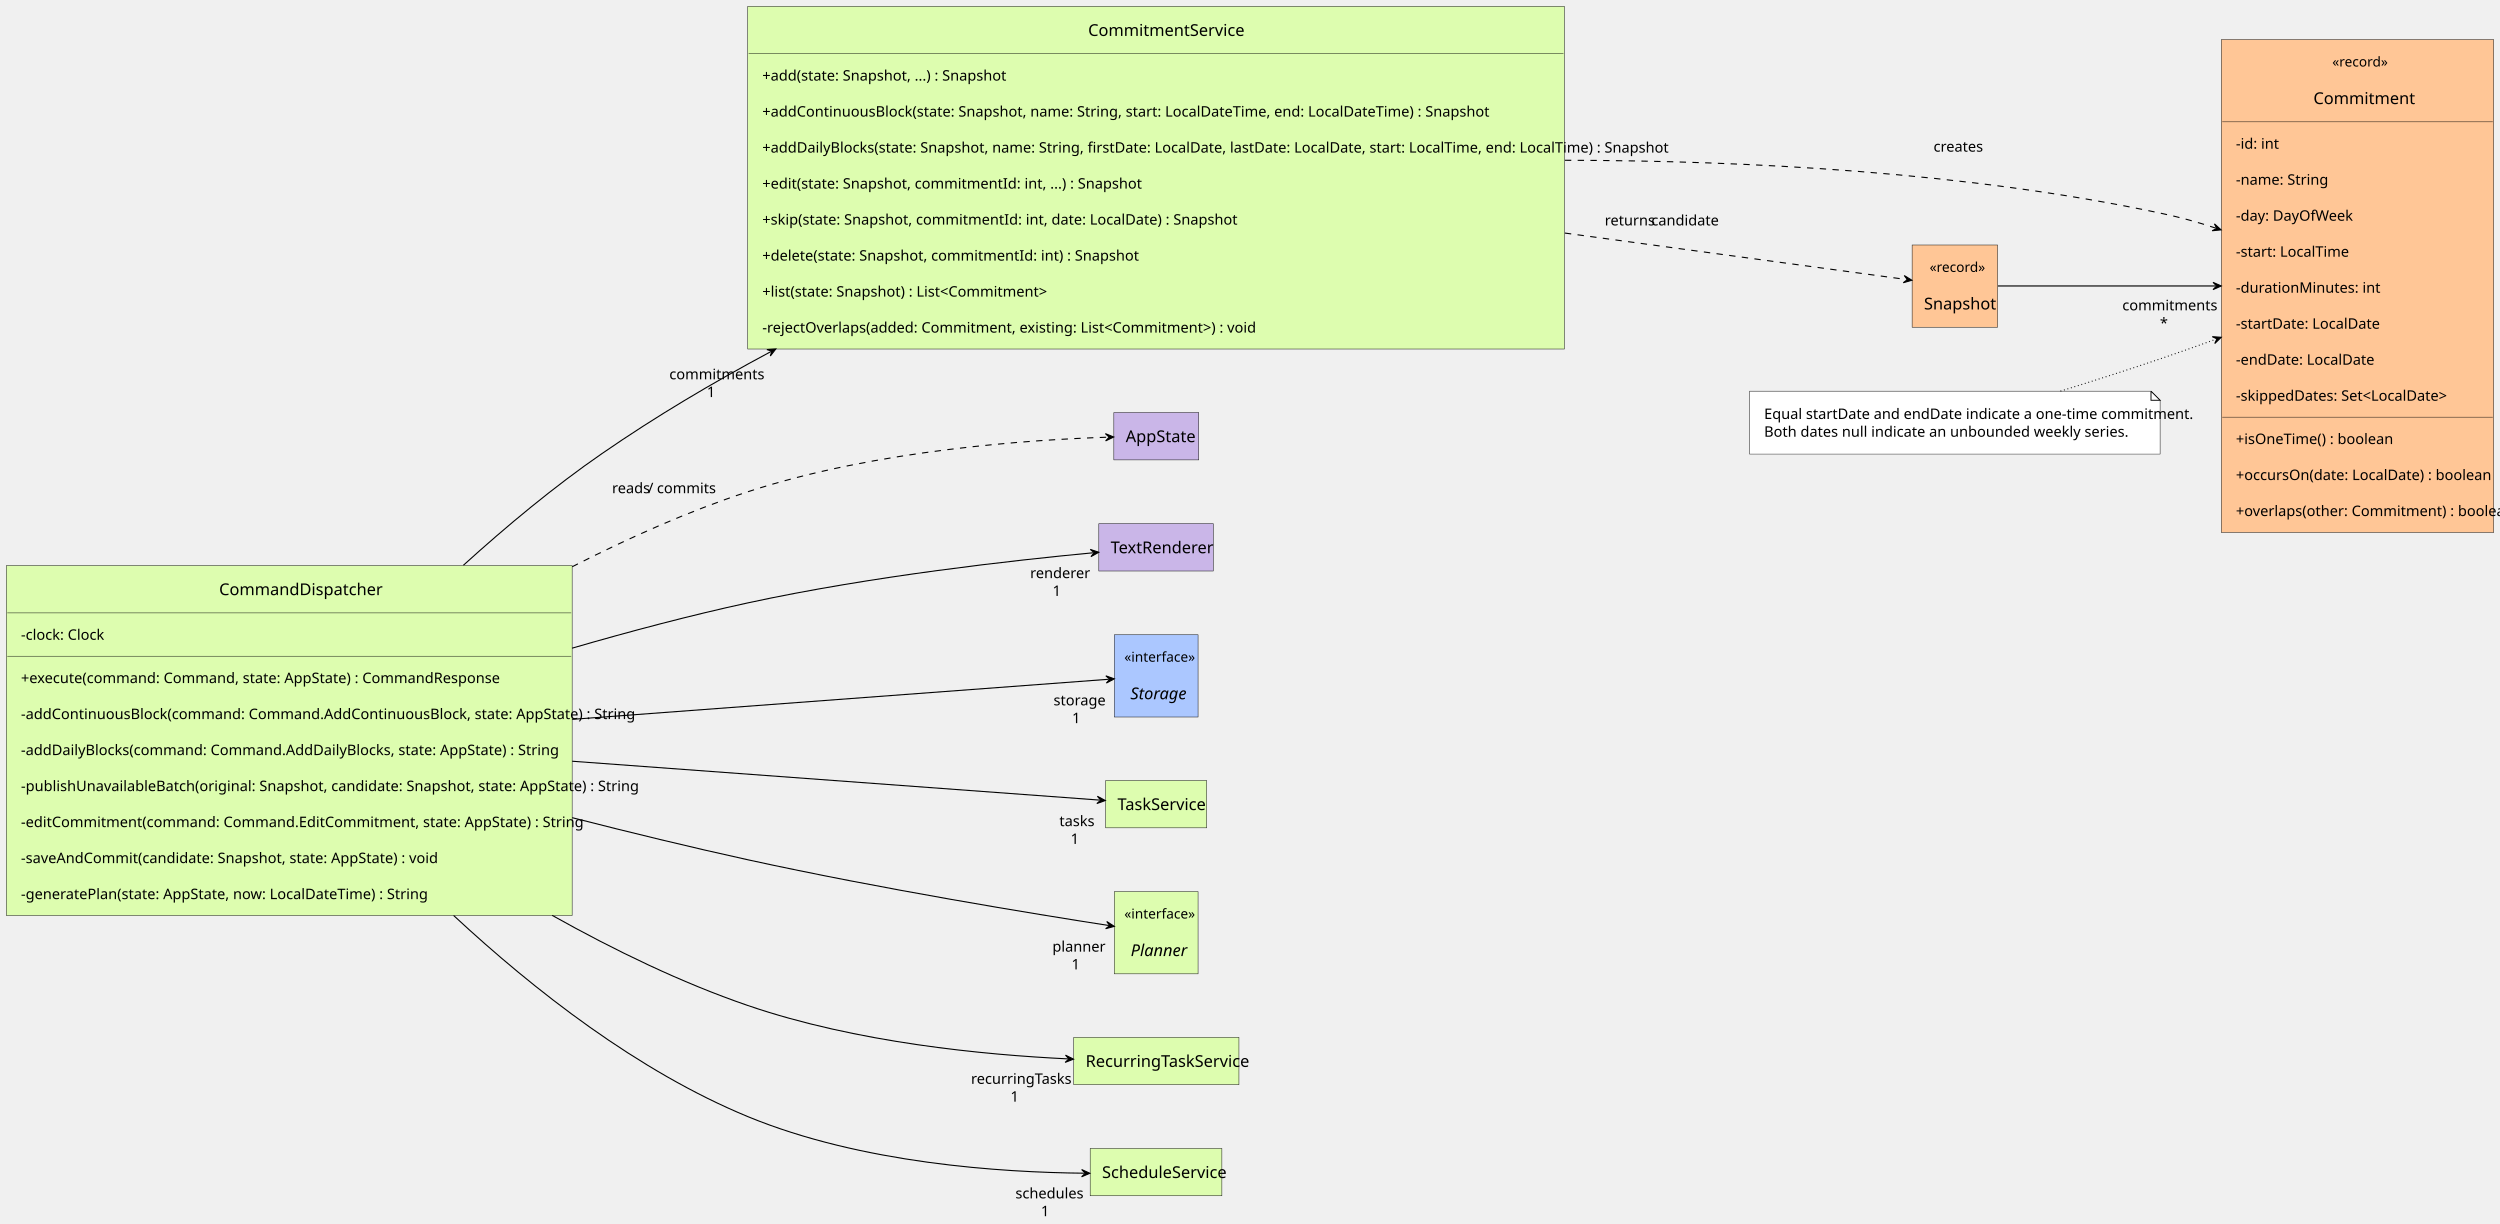
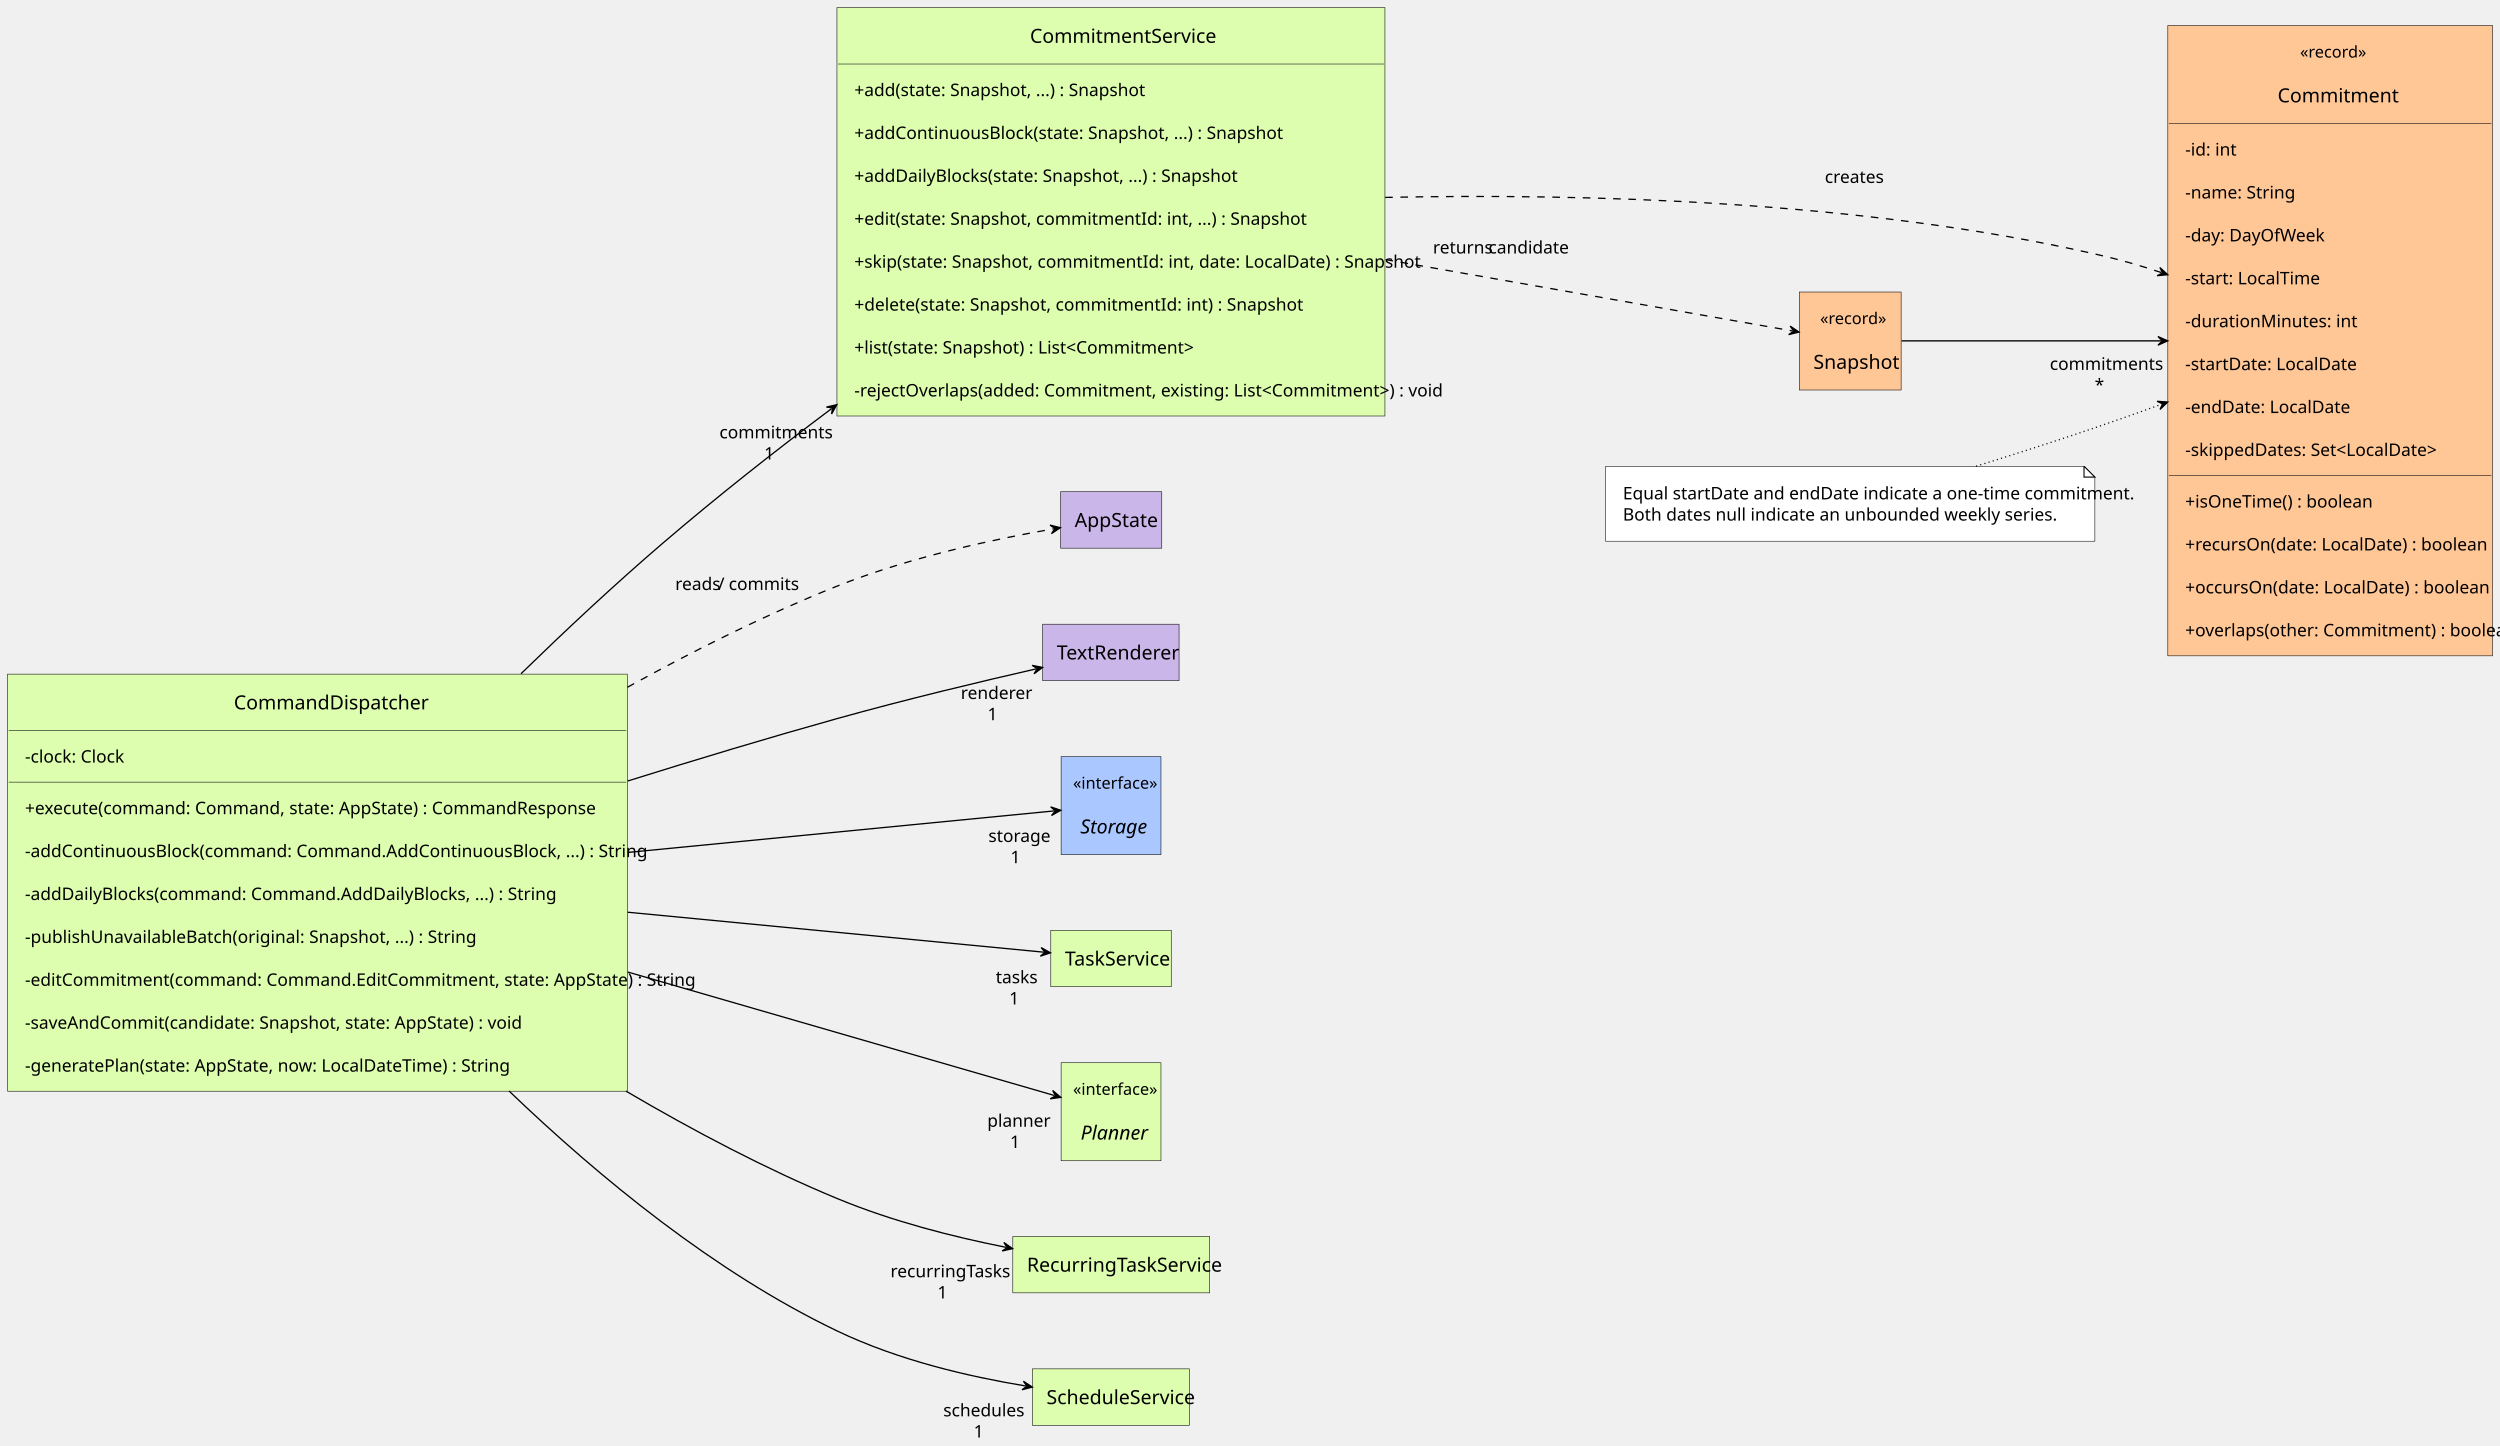
- <svg xmlns="http://www.w3.org/2000/svg" contentstyletype="text/css" data-diagram-type="CLASS" height="1343px" preserveAspectRatio="none" style="width:2745px;height:1343px;background:#FFFFFF;" version="1.1" viewBox="0 0 2745 1343" width="2745px" zoomAndPan="magnify">
+ <svg xmlns="http://www.w3.org/2000/svg" contentstyletype="text/css" data-diagram-type="CLASS" height="1332px" preserveAspectRatio="none" style="width:2303px;height:1332px;background:#FFFFFF;" version="1.1" viewBox="0 0 2303 1332" width="2303px" zoomAndPan="magnify">
  <defs />
  <g>
    <g class="entity" data-entity="CommandDispatcher" data-source-line="5" data-uid="ent0002" id="entity_CommandDispatcher">
-       <rect fill="#DDFDAF" height="384.223" style="stroke:#000000;stroke-width:0.5;" width="621.211" x="7" y="621" />
-       <text fill="#000000" font-family="Calibri" font-size="18" lengthAdjust="spacing" textLength="154.037" x="240.587" y="653.473">CommandDispatcher</text>
-       <line style="stroke:#000000;stroke-width:0.5;" x1="8" x2="627.211" y1="672.973" y2="672.973" />
+       <rect fill="#DDFDAF" height="384.223" style="stroke:#000000;stroke-width:0.5;" width="570.867" x="7" y="621" />
+       <text fill="#000000" font-family="Calibri" font-size="18" lengthAdjust="spacing" textLength="154.037" x="215.415" y="653.473">CommandDispatcher</text>
+       <line style="stroke:#000000;stroke-width:0.5;" x1="8" x2="576.867" y1="672.973" y2="672.973" />
      <text fill="#000000" font-family="Calibri" font-size="16" lengthAdjust="spacing" textLength="80.391" x="23" y="702.504">-clock: Clock</text>
-       <line style="stroke:#000000;stroke-width:0.5;" x1="8" x2="627.211" y1="720.504" y2="720.504" />
+       <line style="stroke:#000000;stroke-width:0.5;" x1="8" x2="576.867" y1="720.504" y2="720.504" />
      <text fill="#000000" font-family="Calibri" font-size="16" lengthAdjust="spacing" textLength="457.938" x="23" y="750.035">+execute(command: Command, state: AppState) : CommandResponse</text>
-       <text fill="#000000" font-family="Calibri" font-size="16" lengthAdjust="spacing" textLength="584.969" x="23" y="789.566">-addContinuousBlock(command: Command.AddContinuousBlock, state: AppState) : String</text>
-       <text fill="#000000" font-family="Calibri" font-size="16" lengthAdjust="spacing" textLength="513.031" x="23" y="829.098">-addDailyBlocks(command: Command.AddDailyBlocks, state: AppState) : String</text>
-       <text fill="#000000" font-family="Calibri" font-size="16" lengthAdjust="spacing" textLength="589.211" x="23" y="868.629">-publishUnavailableBatch(original: Snapshot, candidate: Snapshot, state: AppState) : String</text>
+       <text fill="#000000" font-family="Calibri" font-size="16" lengthAdjust="spacing" textLength="496.82" x="23" y="789.566">-addContinuousBlock(command: Command.AddContinuousBlock, ...) : String</text>
+       <text fill="#000000" font-family="Calibri" font-size="16" lengthAdjust="spacing" textLength="424.883" x="23" y="829.098">-addDailyBlocks(command: Command.AddDailyBlocks, ...) : String</text>
+       <text fill="#000000" font-family="Calibri" font-size="16" lengthAdjust="spacing" textLength="360.961" x="23" y="868.629">-publishUnavailableBatch(original: Snapshot, ...) : String</text>
      <text fill="#000000" font-family="Calibri" font-size="16" lengthAdjust="spacing" textLength="538.867" x="23" y="908.16">-editCommitment(command: Command.EditCommitment, state: AppState) : String</text>
      <text fill="#000000" font-family="Calibri" font-size="16" lengthAdjust="spacing" textLength="400.969" x="23" y="947.691">-saveAndCommit(candidate: Snapshot, state: AppState) : void</text>
      <text fill="#000000" font-family="Calibri" font-size="16" lengthAdjust="spacing" textLength="390.805" x="23" y="987.223">-generatePlan(state: AppState, now: LocalDateTime) : String</text>
    </g>
    <g class="entity" data-entity="CommitmentService" data-source-line="15" data-uid="ent0003" id="entity_CommitmentService">
-       <rect fill="#DDFDAF" height="376.223" style="stroke:#000000;stroke-width:0.5;" width="896.688" x="821" y="7" />
-       <text fill="#000000" font-family="Calibri" font-size="18" lengthAdjust="spacing" textLength="149.159" x="1194.764" y="39.473">CommitmentService</text>
-       <line style="stroke:#000000;stroke-width:0.5;" x1="822" x2="1716.688" y1="58.973" y2="58.973" />
-       <text fill="#000000" font-family="Calibri" font-size="16" lengthAdjust="spacing" textLength="234.469" x="837" y="88.504">+add(state: Snapshot, ...) : Snapshot</text>
-       <text fill="#000000" font-family="Calibri" font-size="16" lengthAdjust="spacing" textLength="692.75" x="837" y="128.035">+addContinuousBlock(state: Snapshot, name: String, start: LocalDateTime, end: LocalDateTime) : Snapshot</text>
-       <text fill="#000000" font-family="Calibri" font-size="16" lengthAdjust="spacing" textLength="864.688" x="837" y="167.566">+addDailyBlocks(state: Snapshot, name: String, firstDate: LocalDate, lastDate: LocalDate, start: LocalTime, end: LocalTime) : Snapshot</text>
-       <text fill="#000000" font-family="Calibri" font-size="16" lengthAdjust="spacing" textLength="365.078" x="837" y="207.098">+edit(state: Snapshot, commitmentId: int, ...) : Snapshot</text>
-       <text fill="#000000" font-family="Calibri" font-size="16" lengthAdjust="spacing" textLength="454.555" x="837" y="246.629">+skip(state: Snapshot, commitmentId: int, date: LocalDate) : Snapshot</text>
-       <text fill="#000000" font-family="Calibri" font-size="16" lengthAdjust="spacing" textLength="361.273" x="837" y="286.16">+delete(state: Snapshot, commitmentId: int) : Snapshot</text>
-       <text fill="#000000" font-family="Calibri" font-size="16" lengthAdjust="spacing" textLength="272.961" x="837" y="325.691">+list(state: Snapshot) : List&lt;Commitment&gt;</text>
-       <text fill="#000000" font-family="Calibri" font-size="16" lengthAdjust="spacing" textLength="472.805" x="837" y="365.223">-rejectOverlaps(added: Commitment, existing: List&lt;Commitment&gt;) : void</text>
+       <rect fill="#DDFDAF" height="376.223" style="stroke:#000000;stroke-width:0.5;" width="504.805" x="771" y="7" />
+       <text fill="#000000" font-family="Calibri" font-size="18" lengthAdjust="spacing" textLength="149.159" x="948.823" y="39.473">CommitmentService</text>
+       <line style="stroke:#000000;stroke-width:0.5;" x1="772" x2="1274.805" y1="58.973" y2="58.973" />
+       <text fill="#000000" font-family="Calibri" font-size="16" lengthAdjust="spacing" textLength="234.469" x="787" y="88.504">+add(state: Snapshot, ...) : Snapshot</text>
+       <text fill="#000000" font-family="Calibri" font-size="16" lengthAdjust="spacing" textLength="343.641" x="787" y="128.035">+addContinuousBlock(state: Snapshot, ...) : Snapshot</text>
+       <text fill="#000000" font-family="Calibri" font-size="16" lengthAdjust="spacing" textLength="307.672" x="787" y="167.566">+addDailyBlocks(state: Snapshot, ...) : Snapshot</text>
+       <text fill="#000000" font-family="Calibri" font-size="16" lengthAdjust="spacing" textLength="365.078" x="787" y="207.098">+edit(state: Snapshot, commitmentId: int, ...) : Snapshot</text>
+       <text fill="#000000" font-family="Calibri" font-size="16" lengthAdjust="spacing" textLength="454.555" x="787" y="246.629">+skip(state: Snapshot, commitmentId: int, date: LocalDate) : Snapshot</text>
+       <text fill="#000000" font-family="Calibri" font-size="16" lengthAdjust="spacing" textLength="361.273" x="787" y="286.16">+delete(state: Snapshot, commitmentId: int) : Snapshot</text>
+       <text fill="#000000" font-family="Calibri" font-size="16" lengthAdjust="spacing" textLength="272.961" x="787" y="325.691">+list(state: Snapshot) : List&lt;Commitment&gt;</text>
+       <text fill="#000000" font-family="Calibri" font-size="16" lengthAdjust="spacing" textLength="472.805" x="787" y="365.223">-rejectOverlaps(added: Commitment, existing: List&lt;Commitment&gt;) : void</text>
    </g>
    <g class="entity" data-entity="Commitment" data-source-line="25" data-uid="ent0004" id="entity_Commitment">
-       <rect fill="#FFC696" height="541.127" style="stroke:#000000;stroke-width:0.5;" width="299.086" x="2439" y="43.5" />
-       <text fill="#000000" font-family="Calibri" font-size="15" lengthAdjust="spacing" textLength="55.422" x="2560.832" y="73.061">«record»</text>
-       <text fill="#000000" font-family="Calibri" font-size="18" lengthAdjust="spacing" textLength="96.829" x="2540.128" y="114.283">Commitment</text>
-       <line style="stroke:#000000;stroke-width:0.5;" x1="2440" x2="2737.086" y1="133.783" y2="133.783" />
-       <text fill="#000000" font-family="Calibri" font-size="16" lengthAdjust="spacing" textLength="42.312" x="2455" y="163.315">-id: int</text>
-       <text fill="#000000" font-family="Calibri" font-size="16" lengthAdjust="spacing" textLength="87.508" x="2455" y="202.846">-name: String</text>
-       <text fill="#000000" font-family="Calibri" font-size="16" lengthAdjust="spacing" textLength="113.766" x="2455" y="242.377">-day: DayOfWeek</text>
-       <text fill="#000000" font-family="Calibri" font-size="16" lengthAdjust="spacing" textLength="108.492" x="2455" y="281.908">-start: LocalTime</text>
-       <text fill="#000000" font-family="Calibri" font-size="16" lengthAdjust="spacing" textLength="139.906" x="2455" y="321.44">-durationMinutes: int</text>
-       <text fill="#000000" font-family="Calibri" font-size="16" lengthAdjust="spacing" textLength="137.938" x="2455" y="360.971">-startDate: LocalDate</text>
-       <text fill="#000000" font-family="Calibri" font-size="16" lengthAdjust="spacing" textLength="132.492" x="2455" y="400.502">-endDate: LocalDate</text>
-       <text fill="#000000" font-family="Calibri" font-size="16" lengthAdjust="spacing" textLength="200.969" x="2455" y="440.033">-skippedDates: Set&lt;LocalDate&gt;</text>
-       <line style="stroke:#000000;stroke-width:0.5;" x1="2440" x2="2737.086" y1="458.033" y2="458.033" />
-       <text fill="#000000" font-family="Calibri" font-size="16" lengthAdjust="spacing" textLength="151.273" x="2455" y="487.565">+isOneTime() : boolean</text>
-       <text fill="#000000" font-family="Calibri" font-size="16" lengthAdjust="spacing" textLength="244.766" x="2455" y="527.096">+occursOn(date: LocalDate) : boolean</text>
-       <text fill="#000000" font-family="Calibri" font-size="16" lengthAdjust="spacing" textLength="267.086" x="2455" y="566.627">+overlaps(other: Commitment) : boolean</text>
+       <rect fill="#FFC696" height="580.658" style="stroke:#000000;stroke-width:0.5;" width="299.086" x="1997" y="23.5" />
+       <text fill="#000000" font-family="Calibri" font-size="15" lengthAdjust="spacing" textLength="55.422" x="2118.832" y="53.06">«record»</text>
+       <text fill="#000000" font-family="Calibri" font-size="18" lengthAdjust="spacing" textLength="96.829" x="2098.128" y="94.283">Commitment</text>
+       <line style="stroke:#000000;stroke-width:0.5;" x1="1998" x2="2295.086" y1="113.783" y2="113.783" />
+       <text fill="#000000" font-family="Calibri" font-size="16" lengthAdjust="spacing" textLength="42.312" x="2013" y="143.315">-id: int</text>
+       <text fill="#000000" font-family="Calibri" font-size="16" lengthAdjust="spacing" textLength="87.508" x="2013" y="182.846">-name: String</text>
+       <text fill="#000000" font-family="Calibri" font-size="16" lengthAdjust="spacing" textLength="113.766" x="2013" y="222.377">-day: DayOfWeek</text>
+       <text fill="#000000" font-family="Calibri" font-size="16" lengthAdjust="spacing" textLength="108.492" x="2013" y="261.908">-start: LocalTime</text>
+       <text fill="#000000" font-family="Calibri" font-size="16" lengthAdjust="spacing" textLength="139.906" x="2013" y="301.44">-durationMinutes: int</text>
+       <text fill="#000000" font-family="Calibri" font-size="16" lengthAdjust="spacing" textLength="137.938" x="2013" y="340.971">-startDate: LocalDate</text>
+       <text fill="#000000" font-family="Calibri" font-size="16" lengthAdjust="spacing" textLength="132.492" x="2013" y="380.502">-endDate: LocalDate</text>
+       <text fill="#000000" font-family="Calibri" font-size="16" lengthAdjust="spacing" textLength="200.969" x="2013" y="420.033">-skippedDates: Set&lt;LocalDate&gt;</text>
+       <line style="stroke:#000000;stroke-width:0.5;" x1="1998" x2="2295.086" y1="438.033" y2="438.033" />
+       <text fill="#000000" font-family="Calibri" font-size="16" lengthAdjust="spacing" textLength="151.273" x="2013" y="467.565">+isOneTime() : boolean</text>
+       <text fill="#000000" font-family="Calibri" font-size="16" lengthAdjust="spacing" textLength="243.102" x="2013" y="507.096">+recursOn(date: LocalDate) : boolean</text>
+       <text fill="#000000" font-family="Calibri" font-size="16" lengthAdjust="spacing" textLength="244.766" x="2013" y="546.627">+occursOn(date: LocalDate) : boolean</text>
+       <text fill="#000000" font-family="Calibri" font-size="16" lengthAdjust="spacing" textLength="267.086" x="2013" y="586.158">+overlaps(other: Commitment) : boolean</text>
    </g>
-     <g class="entity" data-entity="AppState" data-source-line="38" data-uid="ent0005" id="entity_AppState">
-       <rect fill="#CAB6E8" height="51.973" style="stroke:#000000;stroke-width:0.5;" width="93.236" x="1223" y="453" />
-       <text fill="#000000" font-family="Calibri" font-size="18" lengthAdjust="spacing" textLength="67.236" x="1236" y="485.473">AppState</text>
+     <g class="entity" data-entity="AppState" data-source-line="39" data-uid="ent0005" id="entity_AppState">
+       <rect fill="#CAB6E8" height="51.973" style="stroke:#000000;stroke-width:0.5;" width="93.236" x="977" y="453" />
+       <text fill="#000000" font-family="Calibri" font-size="18" lengthAdjust="spacing" textLength="67.236" x="990" y="485.473">AppState</text>
    </g>
-     <g class="entity" data-entity="TextRenderer" data-source-line="39" data-uid="ent0006" id="entity_TextRenderer">
-       <rect fill="#CAB6E8" height="51.973" style="stroke:#000000;stroke-width:0.5;" width="125.659" x="1206.5" y="575" />
-       <text fill="#000000" font-family="Calibri" font-size="18" lengthAdjust="spacing" textLength="99.659" x="1219.5" y="607.473">TextRenderer</text>
+     <g class="entity" data-entity="TextRenderer" data-source-line="40" data-uid="ent0006" id="entity_TextRenderer">
+       <rect fill="#CAB6E8" height="51.973" style="stroke:#000000;stroke-width:0.5;" width="125.659" x="960.5" y="575" />
+       <text fill="#000000" font-family="Calibri" font-size="18" lengthAdjust="spacing" textLength="99.659" x="973.5" y="607.473">TextRenderer</text>
    </g>
-     <g class="entity" data-entity="Storage" data-source-line="40" data-uid="ent0007" id="entity_Storage">
-       <rect fill="#ABC7FF" height="90.283" style="stroke:#000000;stroke-width:0.5;" width="91.976" x="1223.5" y="697" />
-       <text fill="#000000" font-family="Calibri" font-size="15" lengthAdjust="spacing" textLength="69.976" x="1234.5" y="726.561">«interface»</text>
-       <text fill="#000000" font-family="Calibri" font-size="18" font-style="italic" lengthAdjust="spacing" textLength="56.681" x="1241.148" y="767.783">Storage</text>
+     <g class="entity" data-entity="Storage" data-source-line="41" data-uid="ent0007" id="entity_Storage">
+       <rect fill="#ABC7FF" height="90.283" style="stroke:#000000;stroke-width:0.5;" width="91.976" x="977.5" y="697" />
+       <text fill="#000000" font-family="Calibri" font-size="15" lengthAdjust="spacing" textLength="69.976" x="988.5" y="726.561">«interface»</text>
+       <text fill="#000000" font-family="Calibri" font-size="18" font-style="italic" lengthAdjust="spacing" textLength="56.681" x="995.148" y="767.783">Storage</text>
    </g>
-     <g class="entity" data-entity="Snapshot" data-source-line="41" data-uid="ent0008" id="entity_Snapshot">
-       <rect fill="#FFC696" height="90.283" style="stroke:#000000;stroke-width:0.5;" width="93.825" x="2099.5" y="269" />
-       <text fill="#000000" font-family="Calibri" font-size="15" lengthAdjust="spacing" textLength="55.422" x="2118.701" y="298.56">«record»</text>
-       <text fill="#000000" font-family="Calibri" font-size="18" lengthAdjust="spacing" textLength="67.825" x="2112.5" y="339.783">Snapshot</text>
+     <g class="entity" data-entity="Snapshot" data-source-line="42" data-uid="ent0008" id="entity_Snapshot">
+       <rect fill="#FFC696" height="90.283" style="stroke:#000000;stroke-width:0.5;" width="93.825" x="1657.5" y="269" />
+       <text fill="#000000" font-family="Calibri" font-size="15" lengthAdjust="spacing" textLength="55.422" x="1676.701" y="298.56">«record»</text>
+       <text fill="#000000" font-family="Calibri" font-size="18" lengthAdjust="spacing" textLength="67.825" x="1670.5" y="339.783">Snapshot</text>
    </g>
-     <g class="entity" data-entity="TaskService" data-source-line="42" data-uid="ent0009" id="entity_TaskService">
-       <rect fill="#DDFDAF" height="51.973" style="stroke:#000000;stroke-width:0.5;" width="110.946" x="1214" y="857" />
-       <text fill="#000000" font-family="Calibri" font-size="18" lengthAdjust="spacing" textLength="84.946" x="1227" y="889.473">TaskService</text>
+     <g class="entity" data-entity="TaskService" data-source-line="43" data-uid="ent0009" id="entity_TaskService">
+       <rect fill="#DDFDAF" height="51.973" style="stroke:#000000;stroke-width:0.5;" width="110.946" x="968" y="857" />
+       <text fill="#000000" font-family="Calibri" font-size="18" lengthAdjust="spacing" textLength="84.946" x="981" y="889.473">TaskService</text>
    </g>
-     <g class="entity" data-entity="Planner" data-source-line="43" data-uid="ent0010" id="entity_Planner">
-       <rect fill="#DDFDAF" height="90.283" style="stroke:#000000;stroke-width:0.5;" width="91.976" x="1223.5" y="979" />
-       <text fill="#000000" font-family="Calibri" font-size="15" lengthAdjust="spacing" textLength="69.976" x="1234.5" y="1008.561">«interface»</text>
-       <text fill="#000000" font-family="Calibri" font-size="18" font-style="italic" lengthAdjust="spacing" textLength="55.96" x="1241.508" y="1049.783">Planner</text>
+     <g class="entity" data-entity="Planner" data-source-line="44" data-uid="ent0010" id="entity_Planner">
+       <rect fill="#DDFDAF" height="90.283" style="stroke:#000000;stroke-width:0.5;" width="91.976" x="977.5" y="979" />
+       <text fill="#000000" font-family="Calibri" font-size="15" lengthAdjust="spacing" textLength="69.976" x="988.5" y="1008.561">«interface»</text>
+       <text fill="#000000" font-family="Calibri" font-size="18" font-style="italic" lengthAdjust="spacing" textLength="55.96" x="995.508" y="1049.783">Planner</text>
    </g>
-     <g class="entity" data-entity="RecurringTaskService" data-source-line="44" data-uid="ent0011" id="entity_RecurringTaskService">
-       <rect fill="#DDFDAF" height="51.973" style="stroke:#000000;stroke-width:0.5;" width="181.356" x="1179" y="1139" />
-       <text fill="#000000" font-family="Calibri" font-size="18" lengthAdjust="spacing" textLength="155.356" x="1192" y="1171.473">RecurringTaskService</text>
+     <g class="entity" data-entity="RecurringTaskService" data-source-line="45" data-uid="ent0011" id="entity_RecurringTaskService">
+       <rect fill="#DDFDAF" height="51.973" style="stroke:#000000;stroke-width:0.5;" width="181.356" x="933" y="1139" />
+       <text fill="#000000" font-family="Calibri" font-size="18" lengthAdjust="spacing" textLength="155.356" x="946" y="1171.473">RecurringTaskService</text>
    </g>
-     <g class="entity" data-entity="ScheduleService" data-source-line="45" data-uid="ent0012" id="entity_ScheduleService">
-       <rect fill="#DDFDAF" height="51.973" style="stroke:#000000;stroke-width:0.5;" width="144.626" x="1197" y="1261" />
-       <text fill="#000000" font-family="Calibri" font-size="18" lengthAdjust="spacing" textLength="118.626" x="1210" y="1293.473">ScheduleService</text>
+     <g class="entity" data-entity="ScheduleService" data-source-line="46" data-uid="ent0012" id="entity_ScheduleService">
+       <rect fill="#DDFDAF" height="51.973" style="stroke:#000000;stroke-width:0.5;" width="144.626" x="951" y="1261" />
+       <text fill="#000000" font-family="Calibri" font-size="18" lengthAdjust="spacing" textLength="118.626" x="964" y="1293.473">ScheduleService</text>
    </g>
-     <g class="entity" data-entity="CommitmentNote" data-source-line="60" data-uid="ent0024" id="entity_CommitmentNote">
-       <path d="M1921,429.5 L1921,498.562 L2371.797,498.562 L2371.797,439.5 L2361.797,429.5 L1921,429.5" fill="#FFFFFF" style="stroke:#000000;stroke-width:0.5;" />
-       <path d="M2361.797,429.5 L2361.797,439.5 L2371.797,439.5 L2361.797,429.5" fill="#FFFFFF" style="stroke:#000000;stroke-width:1;" />
-       <text fill="#000000" font-family="Calibri" font-size="16" lengthAdjust="spacing" textLength="409.797" x="1937" y="460.031">Equal startDate and endDate indicate a one-time commitment.</text>
-       <text fill="#000000" font-family="Calibri" font-size="16" lengthAdjust="spacing" textLength="346.523" x="1937" y="479.562">Both dates null indicate an unbounded weekly series.</text>
+     <g class="entity" data-entity="CommitmentNote" data-source-line="61" data-uid="ent0024" id="entity_CommitmentNote">
+       <path d="M1479,429.5 L1479,498.562 L1929.797,498.562 L1929.797,439.5 L1919.797,429.5 L1479,429.5" fill="#FFFFFF" style="stroke:#000000;stroke-width:0.5;" />
+       <path d="M1919.797,429.5 L1919.797,439.5 L1929.797,439.5 L1919.797,429.5" fill="#FFFFFF" style="stroke:#000000;stroke-width:1;" />
+       <text fill="#000000" font-family="Calibri" font-size="16" lengthAdjust="spacing" textLength="409.797" x="1495" y="460.031">Equal startDate and endDate indicate a one-time commitment.</text>
+       <text fill="#000000" font-family="Calibri" font-size="16" lengthAdjust="spacing" textLength="346.523" x="1495" y="479.562">Both dates null indicate an unbounded weekly series.</text>
    </g>
-     <g class="link" data-entity-1="CommandDispatcher" data-entity-2="CommitmentService" data-source-line="47" data-uid="lnk13" id="link_CommandDispatcher_CommitmentService">
-       <path codeline="47" d="M508.84,620.61 C556.39,577.54 608.79,534 661,498 C720.43,457.03 780.911,421.143 846.581,385.963" fill="none" id="CommandDispatcher-to-CommitmentService" style="stroke:#000000;stroke-width:1.2;" />
-       <polygon fill="#000000" points="851.87,383.13,842.048,383.854,847.463,385.491,845.826,390.906,851.87,383.13" style="stroke:#000000;stroke-width:1.2;" />
-       <text fill="#000000" font-family="Calibri" font-size="16" lengthAdjust="spacing" textLength="90.562" x="734.901" y="416.479">commitments</text>
-       <text fill="#000000" font-family="Calibri" font-size="16" lengthAdjust="spacing" textLength="8.109" x="776.127" y="436.011">1</text>
+     <g class="link" data-entity-1="CommandDispatcher" data-entity-2="CommitmentService" data-source-line="48" data-uid="lnk13" id="link_CommandDispatcher_CommitmentService">
+       <path codeline="48" d="M479.93,620.65 C522,579.69 567.2,537.5 611,500 C661.24,456.99 712.222,416.823 766.082,376.383" fill="none" id="CommandDispatcher-to-CommitmentService" style="stroke:#000000;stroke-width:1.2;" />
+       <polygon fill="#000000" points="770.88,372.78,761.281,374.985,766.882,375.782,766.085,381.383,770.88,372.78" style="stroke:#000000;stroke-width:1.2;" />
+       <text fill="#000000" font-family="Calibri" font-size="16" lengthAdjust="spacing" textLength="90.562" x="662.719" y="403.815">commitments</text>
+       <text fill="#000000" font-family="Calibri" font-size="16" lengthAdjust="spacing" textLength="8.109" x="703.946" y="423.346">1</text>
    </g>
-     <g class="link" data-entity-1="CommandDispatcher" data-entity-2="TaskService" data-source-line="48" data-uid="lnk14" id="link_CommandDispatcher_TaskService">
-       <path codeline="48" d="M628.25,835.83 C839.96,851.43 1095.726,870.269 1207.616,878.519" fill="none" id="CommandDispatcher-to-TaskService" style="stroke:#000000;stroke-width:1.2;" />
-       <polygon fill="#000000" points="1213.6,878.96,1204.918,874.309,1208.613,878.592,1204.33,882.287,1213.6,878.96" style="stroke:#000000;stroke-width:1.2;" />
-       <text fill="#000000" font-family="Calibri" font-size="16" lengthAdjust="spacing" textLength="32.812" x="1163.199" y="907.121">tasks</text>
-       <text fill="#000000" font-family="Calibri" font-size="16" lengthAdjust="spacing" textLength="8.109" x="1175.55" y="926.653">1</text>
+     <g class="link" data-entity-1="CommandDispatcher" data-entity-2="TaskService" data-source-line="49" data-uid="lnk14" id="link_CommandDispatcher_TaskService">
+       <path codeline="49" d="M578.22,840.34 C722.82,854.23 879.067,869.226 961.707,877.166" fill="none" id="CommandDispatcher-to-TaskService" style="stroke:#000000;stroke-width:1.2;" />
+       <polygon fill="#000000" points="967.68,877.74,959.104,872.898,962.703,877.262,958.339,880.861,967.68,877.74" style="stroke:#000000;stroke-width:1.2;" />
+       <text fill="#000000" font-family="Calibri" font-size="16" lengthAdjust="spacing" textLength="32.812" x="917.287" y="905.776">tasks</text>
+       <text fill="#000000" font-family="Calibri" font-size="16" lengthAdjust="spacing" textLength="8.109" x="929.639" y="925.307">1</text>
    </g>
-     <g class="link" data-entity-1="CommandDispatcher" data-entity-2="Storage" data-source-line="49" data-uid="lnk15" id="link_CommandDispatcher_Storage">
-       <path codeline="49" d="M628.25,789.85 C846.46,773.55 1111.837,753.717 1217.487,745.817" fill="none" id="CommandDispatcher-to-Storage" style="stroke:#000000;stroke-width:1.2;" />
-       <polygon fill="#000000" points="1223.47,745.37,1214.197,742.052,1218.484,745.743,1214.793,750.03,1223.47,745.37" style="stroke:#000000;stroke-width:1.2;" />
-       <text fill="#000000" font-family="Calibri" font-size="16" lengthAdjust="spacing" textLength="48.789" x="1156.761" y="774.484">storage</text>
-       <text fill="#000000" font-family="Calibri" font-size="16" lengthAdjust="spacing" textLength="8.109" x="1177.101" y="794.016">1</text>
+     <g class="link" data-entity-1="CommandDispatcher" data-entity-2="Storage" data-source-line="50" data-uid="lnk15" id="link_CommandDispatcher_Storage">
+       <path codeline="50" d="M578.22,785.27 C728.62,770.62 892.088,754.702 971.248,746.992" fill="none" id="CommandDispatcher-to-Storage" style="stroke:#000000;stroke-width:1.2;" />
+       <polygon fill="#000000" points="977.22,746.41,967.875,743.301,972.244,746.895,968.65,751.264,977.22,746.41" style="stroke:#000000;stroke-width:1.2;" />
+       <text fill="#000000" font-family="Calibri" font-size="16" lengthAdjust="spacing" textLength="48.789" x="910.484" y="775.638">storage</text>
+       <text fill="#000000" font-family="Calibri" font-size="16" lengthAdjust="spacing" textLength="8.109" x="930.824" y="795.169">1</text>
    </g>
-     <g class="link" data-entity-1="CommandDispatcher" data-entity-2="Planner" data-source-line="50" data-uid="lnk16" id="link_CommandDispatcher_Planner">
-       <path codeline="50" d="M628.19,897.79 C691.75,914.05 758.37,930.26 821,944 C967.28,976.09 1136.631,1003.638 1217.561,1016.228" fill="none" id="CommandDispatcher-to-Planner" style="stroke:#000000;stroke-width:1.2;" />
-       <polygon fill="#000000" points="1223.49,1017.15,1215.212,1011.814,1218.549,1016.381,1213.982,1019.719,1223.49,1017.15" style="stroke:#000000;stroke-width:1.2;" />
-       <text fill="#000000" font-family="Calibri" font-size="16" lengthAdjust="spacing" textLength="50.094" x="1155.521" y="1044.9">planner</text>
-       <text fill="#000000" font-family="Calibri" font-size="16" lengthAdjust="spacing" textLength="8.109" x="1176.514" y="1064.431">1</text>
+     <g class="link" data-entity-1="CommandDispatcher" data-entity-2="Planner" data-source-line="51" data-uid="lnk16" id="link_CommandDispatcher_Planner">
+       <path codeline="51" d="M578.22,895.41 C728.62,938.94 892.297,986.322 971.457,1009.232" fill="none" id="CommandDispatcher-to-Planner" style="stroke:#000000;stroke-width:1.2;" />
+       <polygon fill="#000000" points="977.22,1010.9,969.687,1004.556,972.417,1009.51,967.463,1012.24,977.22,1010.9" style="stroke:#000000;stroke-width:1.2;" />
+       <text fill="#000000" font-family="Calibri" font-size="16" lengthAdjust="spacing" textLength="50.094" x="909.479" y="1037.984">planner</text>
+       <text fill="#000000" font-family="Calibri" font-size="16" lengthAdjust="spacing" textLength="8.109" x="930.471" y="1057.515">1</text>
    </g>
-     <g class="link" data-entity-1="CommandDispatcher" data-entity-2="ScheduleService" data-source-line="51" data-uid="lnk17" id="link_CommandDispatcher_ScheduleService">
-       <path codeline="51" d="M498.07,1005.22 C586.87,1087.69 700.7,1176.35 821,1226 C946.02,1277.61 1099.74,1287.313 1190.63,1288.183" fill="none" id="CommandDispatcher-to-ScheduleService" style="stroke:#000000;stroke-width:1.2;" />
-       <polygon fill="#000000" points="1196.63,1288.24,1187.669,1284.154,1191.63,1288.192,1187.592,1292.154,1196.63,1288.24" style="stroke:#000000;stroke-width:1.2;" />
-       <text fill="#000000" font-family="Calibri" font-size="16" lengthAdjust="spacing" textLength="64.094" x="1114.928" y="1315.84">schedules</text>
-       <text fill="#000000" font-family="Calibri" font-size="16" lengthAdjust="spacing" textLength="8.109" x="1142.92" y="1335.371">1</text>
+     <g class="link" data-entity-1="CommandDispatcher" data-entity-2="ScheduleService" data-source-line="52" data-uid="lnk17" id="link_CommandDispatcher_ScheduleService">
+       <path codeline="52" d="M468.91,1005.02 C552.7,1085.38 659.05,1172.38 771,1226 C828.34,1253.46 893.211,1268.219 945.061,1276.809" fill="none" id="CommandDispatcher-to-ScheduleService" style="stroke:#000000;stroke-width:1.2;" />
+       <polygon fill="#000000" points="950.98,1277.79,942.755,1272.373,946.047,1276.973,941.447,1280.265,950.98,1277.79" style="stroke:#000000;stroke-width:1.2;" />
+       <text fill="#000000" font-family="Calibri" font-size="16" lengthAdjust="spacing" textLength="64.094" x="868.944" y="1304.751">schedules</text>
+       <text fill="#000000" font-family="Calibri" font-size="16" lengthAdjust="spacing" textLength="8.109" x="896.936" y="1324.282">1</text>
    </g>
-     <g class="link" data-entity-1="CommandDispatcher" data-entity-2="TextRenderer" data-source-line="52" data-uid="lnk18" id="link_CommandDispatcher_TextRenderer">
-       <path codeline="52" d="M628.13,711.7 C691.47,693.32 758.02,675.67 821,662 C957.01,632.49 1113.577,615.144 1200.467,606.934" fill="none" id="CommandDispatcher-to-TextRenderer" style="stroke:#000000;stroke-width:1.2;" />
-       <polygon fill="#000000" points="1206.44,606.37,1197.104,603.234,1201.462,606.84,1197.856,611.199,1206.44,606.37" style="stroke:#000000;stroke-width:1.2;" />
-       <text fill="#000000" font-family="Calibri" font-size="16" lengthAdjust="spacing" textLength="57.43" x="1131.062" y="634.793">renderer</text>
-       <text fill="#000000" font-family="Calibri" font-size="16" lengthAdjust="spacing" textLength="8.109" x="1155.722" y="654.324">1</text>
+     <g class="link" data-entity-1="CommandDispatcher" data-entity-2="TextRenderer" data-source-line="53" data-uid="lnk18" id="link_CommandDispatcher_TextRenderer">
+       <path codeline="53" d="M578.18,719.47 C641.42,699.68 708.29,679.5 771,662 C835.16,644.1 903.5,627.805 954.59,616.145" fill="none" id="CommandDispatcher-to-TextRenderer" style="stroke:#000000;stroke-width:1.2;" />
+       <polygon fill="#000000" points="960.44,614.81,950.776,612.913,955.565,615.923,952.556,620.712,960.44,614.81" style="stroke:#000000;stroke-width:1.2;" />
+       <text fill="#000000" font-family="Calibri" font-size="16" lengthAdjust="spacing" textLength="57.43" x="885.062" y="643.932">renderer</text>
+       <text fill="#000000" font-family="Calibri" font-size="16" lengthAdjust="spacing" textLength="8.109" x="909.722" y="663.463">1</text>
    </g>
-     <g class="link" data-entity-1="CommandDispatcher" data-entity-2="RecurringTaskService" data-source-line="53" data-uid="lnk19" id="link_CommandDispatcher_RecurringTaskService">
-       <path codeline="53" d="M606.27,1005.07 C674.3,1043.19 748.28,1079.08 821,1104 C940.42,1144.93 1080.637,1158.221 1172.707,1162.661" fill="none" id="CommandDispatcher-to-RecurringTaskService" style="stroke:#000000;stroke-width:1.2;" />
-       <polygon fill="#000000" points="1178.7,1162.95,1169.903,1158.521,1173.706,1162.709,1169.518,1166.512,1178.7,1162.95" style="stroke:#000000;stroke-width:1.2;" />
-       <text fill="#000000" font-family="Calibri" font-size="16" lengthAdjust="spacing" textLength="94.727" x="1066.166" y="1190.071">recurringTasks</text>
-       <text fill="#000000" font-family="Calibri" font-size="16" lengthAdjust="spacing" textLength="8.109" x="1109.475" y="1209.602">1</text>
+     <g class="link" data-entity-1="CommandDispatcher" data-entity-2="RecurringTaskService" data-source-line="54" data-uid="lnk19" id="link_CommandDispatcher_RecurringTaskService">
+       <path codeline="54" d="M576.61,1005.13 C638.79,1041.69 705.64,1076.93 771,1104 C822.78,1125.45 877.936,1139.306 926.916,1149.076" fill="none" id="CommandDispatcher-to-RecurringTaskService" style="stroke:#000000;stroke-width:1.2;" />
+       <polygon fill="#000000" points="932.8,1150.25,924.756,1144.567,927.897,1149.272,923.191,1152.412,932.8,1150.25" style="stroke:#000000;stroke-width:1.2;" />
+       <text fill="#000000" font-family="Calibri" font-size="16" lengthAdjust="spacing" textLength="94.727" x="820.272" y="1176.637">recurringTasks</text>
+       <text fill="#000000" font-family="Calibri" font-size="16" lengthAdjust="spacing" textLength="8.109" x="863.58" y="1196.168">1</text>
    </g>
-     <g class="link" data-entity-1="CommandDispatcher" data-entity-2="AppState" data-source-line="54" data-uid="lnk20" id="link_CommandDispatcher_AppState">
-       <path codeline="54" d="M628.31,622.26 C690.35,590.56 756.37,561.18 821,540 C962.57,493.63 1134.503,482.684 1216.833,480.024" fill="none" id="CommandDispatcher-to-AppState" style="stroke:#000000;stroke-width:1.2;stroke-dasharray:7,7;" />
-       <polygon fill="#000000" points="1222.83,479.83,1213.706,476.123,1217.833,479.991,1213.964,484.118,1222.83,479.83" style="stroke:#000000;stroke-width:1.2;" />
-       <text fill="#000000" font-family="Calibri" font-size="16" lengthAdjust="spacing" textLength="35.867" x="672" y="541.531">reads</text>
-       <text fill="#000000" font-family="Calibri" font-size="16" lengthAdjust="spacing" textLength="3.617" x="707.867" y="541.531"> </text>
-       <text fill="#000000" font-family="Calibri" font-size="16" lengthAdjust="spacing" textLength="6.18" x="711.484" y="541.531">/</text>
-       <text fill="#000000" font-family="Calibri" font-size="16" lengthAdjust="spacing" textLength="3.617" x="717.664" y="541.531"> </text>
-       <text fill="#000000" font-family="Calibri" font-size="16" lengthAdjust="spacing" textLength="56.055" x="721.281" y="541.531">commits</text>
+     <g class="link" data-entity-1="CommandDispatcher" data-entity-2="AppState" data-source-line="55" data-uid="lnk20" id="link_CommandDispatcher_AppState">
+       <path codeline="55" d="M578.01,633.09 C640.03,598.82 706.45,565.68 771,540 C840.3,512.43 919.558,495.992 970.888,487.122" fill="none" id="CommandDispatcher-to-AppState" style="stroke:#000000;stroke-width:1.2;stroke-dasharray:7,7;" />
+       <polygon fill="#000000" points="976.8,486.1,967.25,483.691,971.873,486.951,968.613,491.574,976.8,486.1" style="stroke:#000000;stroke-width:1.2;" />
+       <text fill="#000000" font-family="Calibri" font-size="16" lengthAdjust="spacing" textLength="35.867" x="622" y="543.531">reads</text>
+       <text fill="#000000" font-family="Calibri" font-size="16" lengthAdjust="spacing" textLength="3.617" x="657.867" y="543.531"> </text>
+       <text fill="#000000" font-family="Calibri" font-size="16" lengthAdjust="spacing" textLength="6.18" x="661.484" y="543.531">/</text>
+       <text fill="#000000" font-family="Calibri" font-size="16" lengthAdjust="spacing" textLength="3.617" x="667.664" y="543.531"> </text>
+       <text fill="#000000" font-family="Calibri" font-size="16" lengthAdjust="spacing" textLength="56.055" x="671.281" y="543.531">commits</text>
    </g>
-     <g class="link" data-entity-1="CommitmentService" data-entity-2="Snapshot" data-source-line="55" data-uid="lnk21" id="link_CommitmentService_Snapshot">
-       <path codeline="55" d="M1718.25,255.9 C1872.56,276.88 2019.225,296.832 2093.295,306.902" fill="none" id="CommitmentService-to-Snapshot" style="stroke:#000000;stroke-width:1.2;stroke-dasharray:7,7;" />
-       <polygon fill="#000000" points="2099.24,307.71,2090.861,302.534,2094.286,307.036,2089.783,310.461,2099.24,307.71" style="stroke:#000000;stroke-width:1.2;" />
-       <text fill="#000000" font-family="Calibri" font-size="16" lengthAdjust="spacing" textLength="47.547" x="1762" y="247.531">returns</text>
-       <text fill="#000000" font-family="Calibri" font-size="16" lengthAdjust="spacing" textLength="3.617" x="1809.547" y="247.531"> </text>
-       <text fill="#000000" font-family="Calibri" font-size="16" lengthAdjust="spacing" textLength="64.305" x="1813.164" y="247.531">candidate</text>
+     <g class="link" data-entity-1="CommitmentService" data-entity-2="Snapshot" data-source-line="56" data-uid="lnk21" id="link_CommitmentService_Snapshot">
+       <path codeline="56" d="M1276.37,239.14 C1417.15,263.82 1573.59,291.234 1651.37,304.864" fill="none" id="CommitmentService-to-Snapshot" style="stroke:#000000;stroke-width:1.2;stroke-dasharray:7,7;" />
+       <polygon fill="#000000" points="1657.28,305.9,1649.105,300.407,1652.355,305.037,1647.725,308.286,1657.28,305.9" style="stroke:#000000;stroke-width:1.2;" />
+       <text fill="#000000" font-family="Calibri" font-size="16" lengthAdjust="spacing" textLength="47.547" x="1320" y="233.531">returns</text>
+       <text fill="#000000" font-family="Calibri" font-size="16" lengthAdjust="spacing" textLength="3.617" x="1367.547" y="233.531"> </text>
+       <text fill="#000000" font-family="Calibri" font-size="16" lengthAdjust="spacing" textLength="64.305" x="1371.164" y="233.531">candidate</text>
    </g>
-     <g class="link" data-entity-1="CommitmentService" data-entity-2="Commitment" data-source-line="56" data-uid="lnk22" id="link_CommitmentService_Commitment">
-       <path codeline="56" d="M1718.27,175.98 C1920,176.3 2159.99,189.11 2372,234 C2393.96,238.65 2410.981,243.243 2433.051,250.513" fill="none" id="CommitmentService-to-Commitment" style="stroke:#000000;stroke-width:1.2;stroke-dasharray:7,7;" />
-       <polygon fill="#000000" points="2438.75,252.39,2431.453,245.775,2434.001,250.826,2428.95,253.373,2438.75,252.39" style="stroke:#000000;stroke-width:1.2;" />
-       <text fill="#000000" font-family="Calibri" font-size="16" lengthAdjust="spacing" textLength="47.547" x="2123" y="166.531">creates</text>
+     <g class="link" data-entity-1="CommitmentService" data-entity-2="Commitment" data-source-line="57" data-uid="lnk22" id="link_CommitmentService_Commitment">
+       <path codeline="57" d="M1276.06,181.86 C1459.57,178.04 1713.06,184.79 1930,234 C1951.99,238.99 1969.078,243.771 1991.228,251.161" fill="none" id="CommitmentService-to-Commitment" style="stroke:#000000;stroke-width:1.2;stroke-dasharray:7,7;" />
+       <polygon fill="#000000" points="1996.92,253.06,1989.649,246.417,1992.177,251.478,1987.117,254.006,1996.92,253.06" style="stroke:#000000;stroke-width:1.2;" />
+       <text fill="#000000" font-family="Calibri" font-size="16" lengthAdjust="spacing" textLength="47.547" x="1681" y="168.531">creates</text>
    </g>
-     <g class="link" data-entity-1="Snapshot" data-entity-2="Commitment" data-source-line="57" data-uid="lnk23" id="link_Snapshot_Commitment">
-       <path codeline="57" d="M2193.76,314 C2251.56,314 2347.31,314 2432.9,314" fill="none" id="Snapshot-to-Commitment" style="stroke:#000000;stroke-width:1.2;" />
-       <polygon fill="#000000" points="2438.9,314,2429.9,310,2433.9,314,2429.9,318,2438.9,314" style="stroke:#000000;stroke-width:1.2;" />
-       <text fill="#000000" font-family="Calibri" font-size="16" lengthAdjust="spacing" textLength="90.562" x="2330.278" y="340.774">commitments</text>
-       <text fill="#000000" font-family="Calibri" font-size="16" lengthAdjust="spacing" textLength="7.969" x="2371.575" y="360.306">*</text>
+     <g class="link" data-entity-1="Snapshot" data-entity-2="Commitment" data-source-line="58" data-uid="lnk23" id="link_Snapshot_Commitment">
+       <path codeline="58" d="M1751.76,314 C1809.56,314 1905.31,314 1990.9,314" fill="none" id="Snapshot-to-Commitment" style="stroke:#000000;stroke-width:1.2;" />
+       <polygon fill="#000000" points="1996.9,314,1987.9,310,1991.9,314,1987.9,318,1996.9,314" style="stroke:#000000;stroke-width:1.2;" />
+       <text fill="#000000" font-family="Calibri" font-size="16" lengthAdjust="spacing" textLength="90.562" x="1888.278" y="340.784">commitments</text>
+       <text fill="#000000" font-family="Calibri" font-size="16" lengthAdjust="spacing" textLength="7.969" x="1929.575" y="360.316">*</text>
    </g>
-     <g class="link" data-entity-1="CommitmentNote" data-entity-2="Commitment" data-source-line="63" data-uid="lnk25" id="link_CommitmentNote_Commitment">
-       <path codeline="63" d="M2262.38,429.47 C2297.67,418.52 2336.55,406.1 2372,394 C2393.72,386.59 2410.912,380.533 2433.262,372.393" fill="none" id="CommitmentNote-to-Commitment" style="stroke:#000000;stroke-width:1.2;stroke-dasharray:1,3;" />
-       <polygon fill="#000000" points="2438.9,370.34,2429.075,369.661,2434.202,372.051,2431.812,377.178,2438.9,370.34" style="stroke:#000000;stroke-width:1.2;" />
+     <g class="link" data-entity-1="CommitmentNote" data-entity-2="Commitment" data-source-line="64" data-uid="lnk25" id="link_CommitmentNote_Commitment">
+       <path codeline="64" d="M1820.38,429.47 C1855.67,418.52 1894.55,406.1 1930,394 C1951.72,386.59 1968.911,380.521 1991.262,372.391" fill="none" id="CommitmentNote-to-Commitment" style="stroke:#000000;stroke-width:1.2;stroke-dasharray:1,3;" />
+       <polygon fill="#000000" points="1996.9,370.34,1987.075,369.658,1992.201,372.049,1989.81,377.176,1996.9,370.34" style="stroke:#000000;stroke-width:1.2;" />
    </g>
  </g>
</svg>
